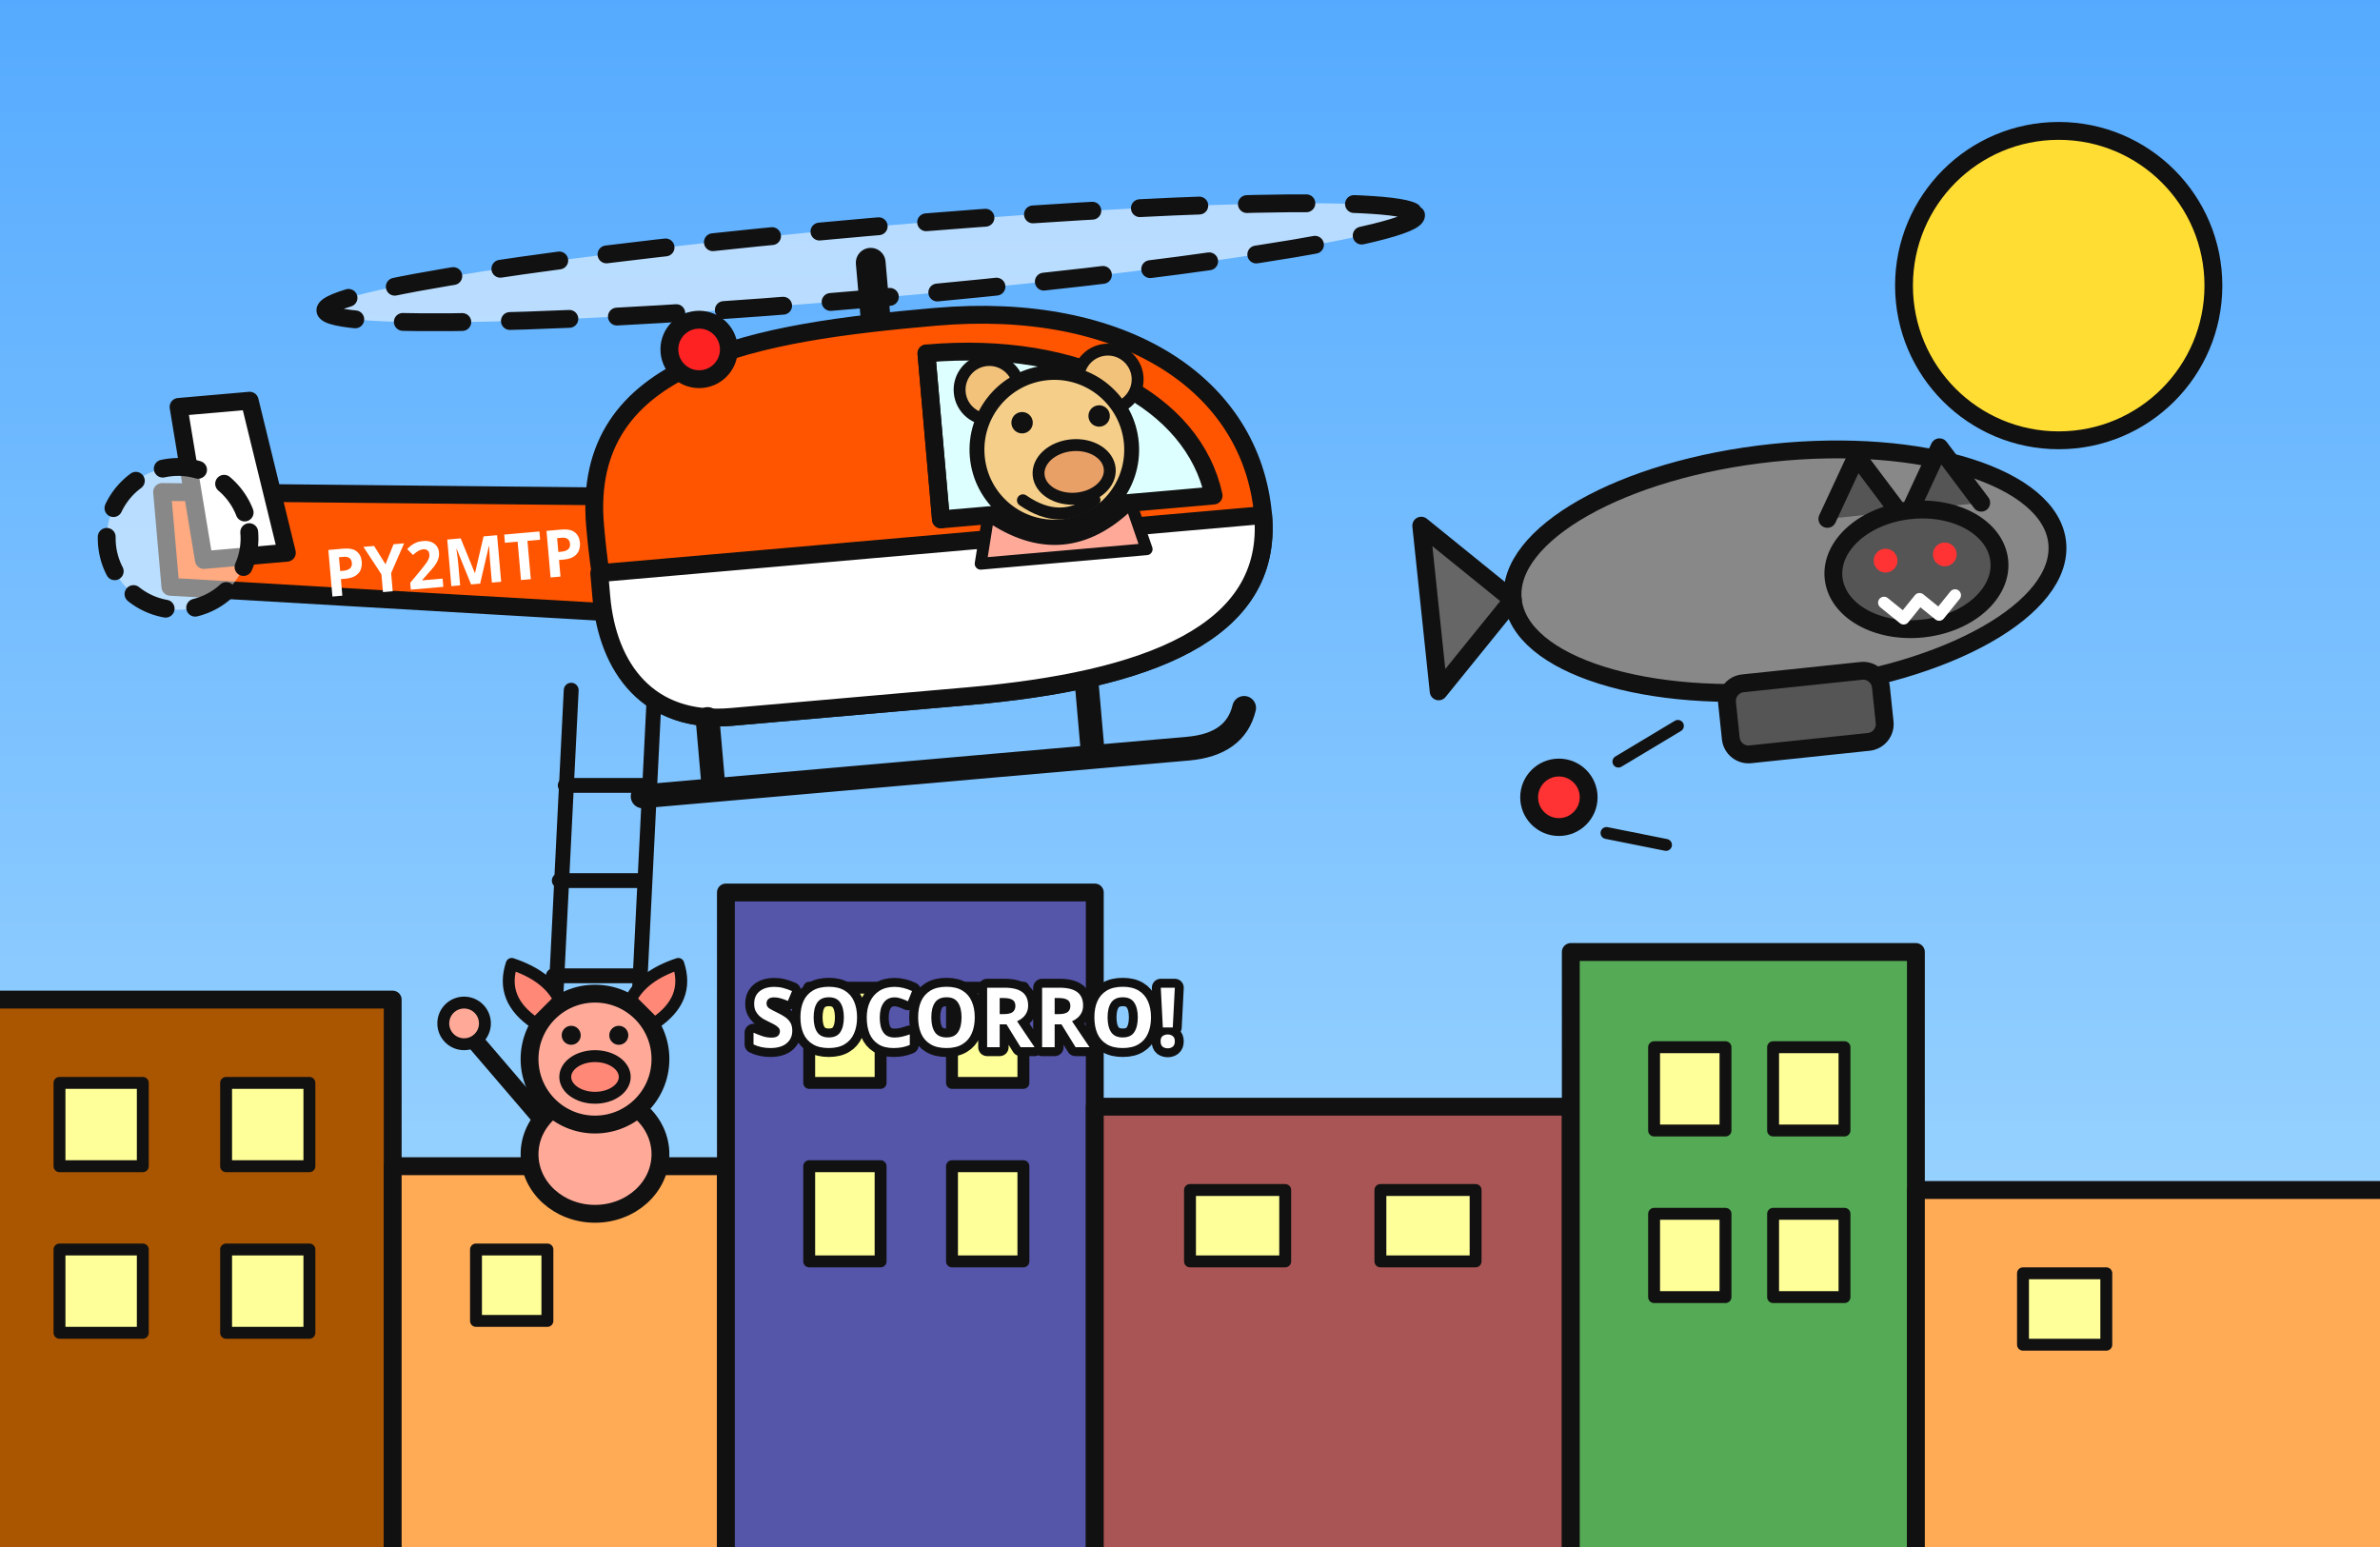
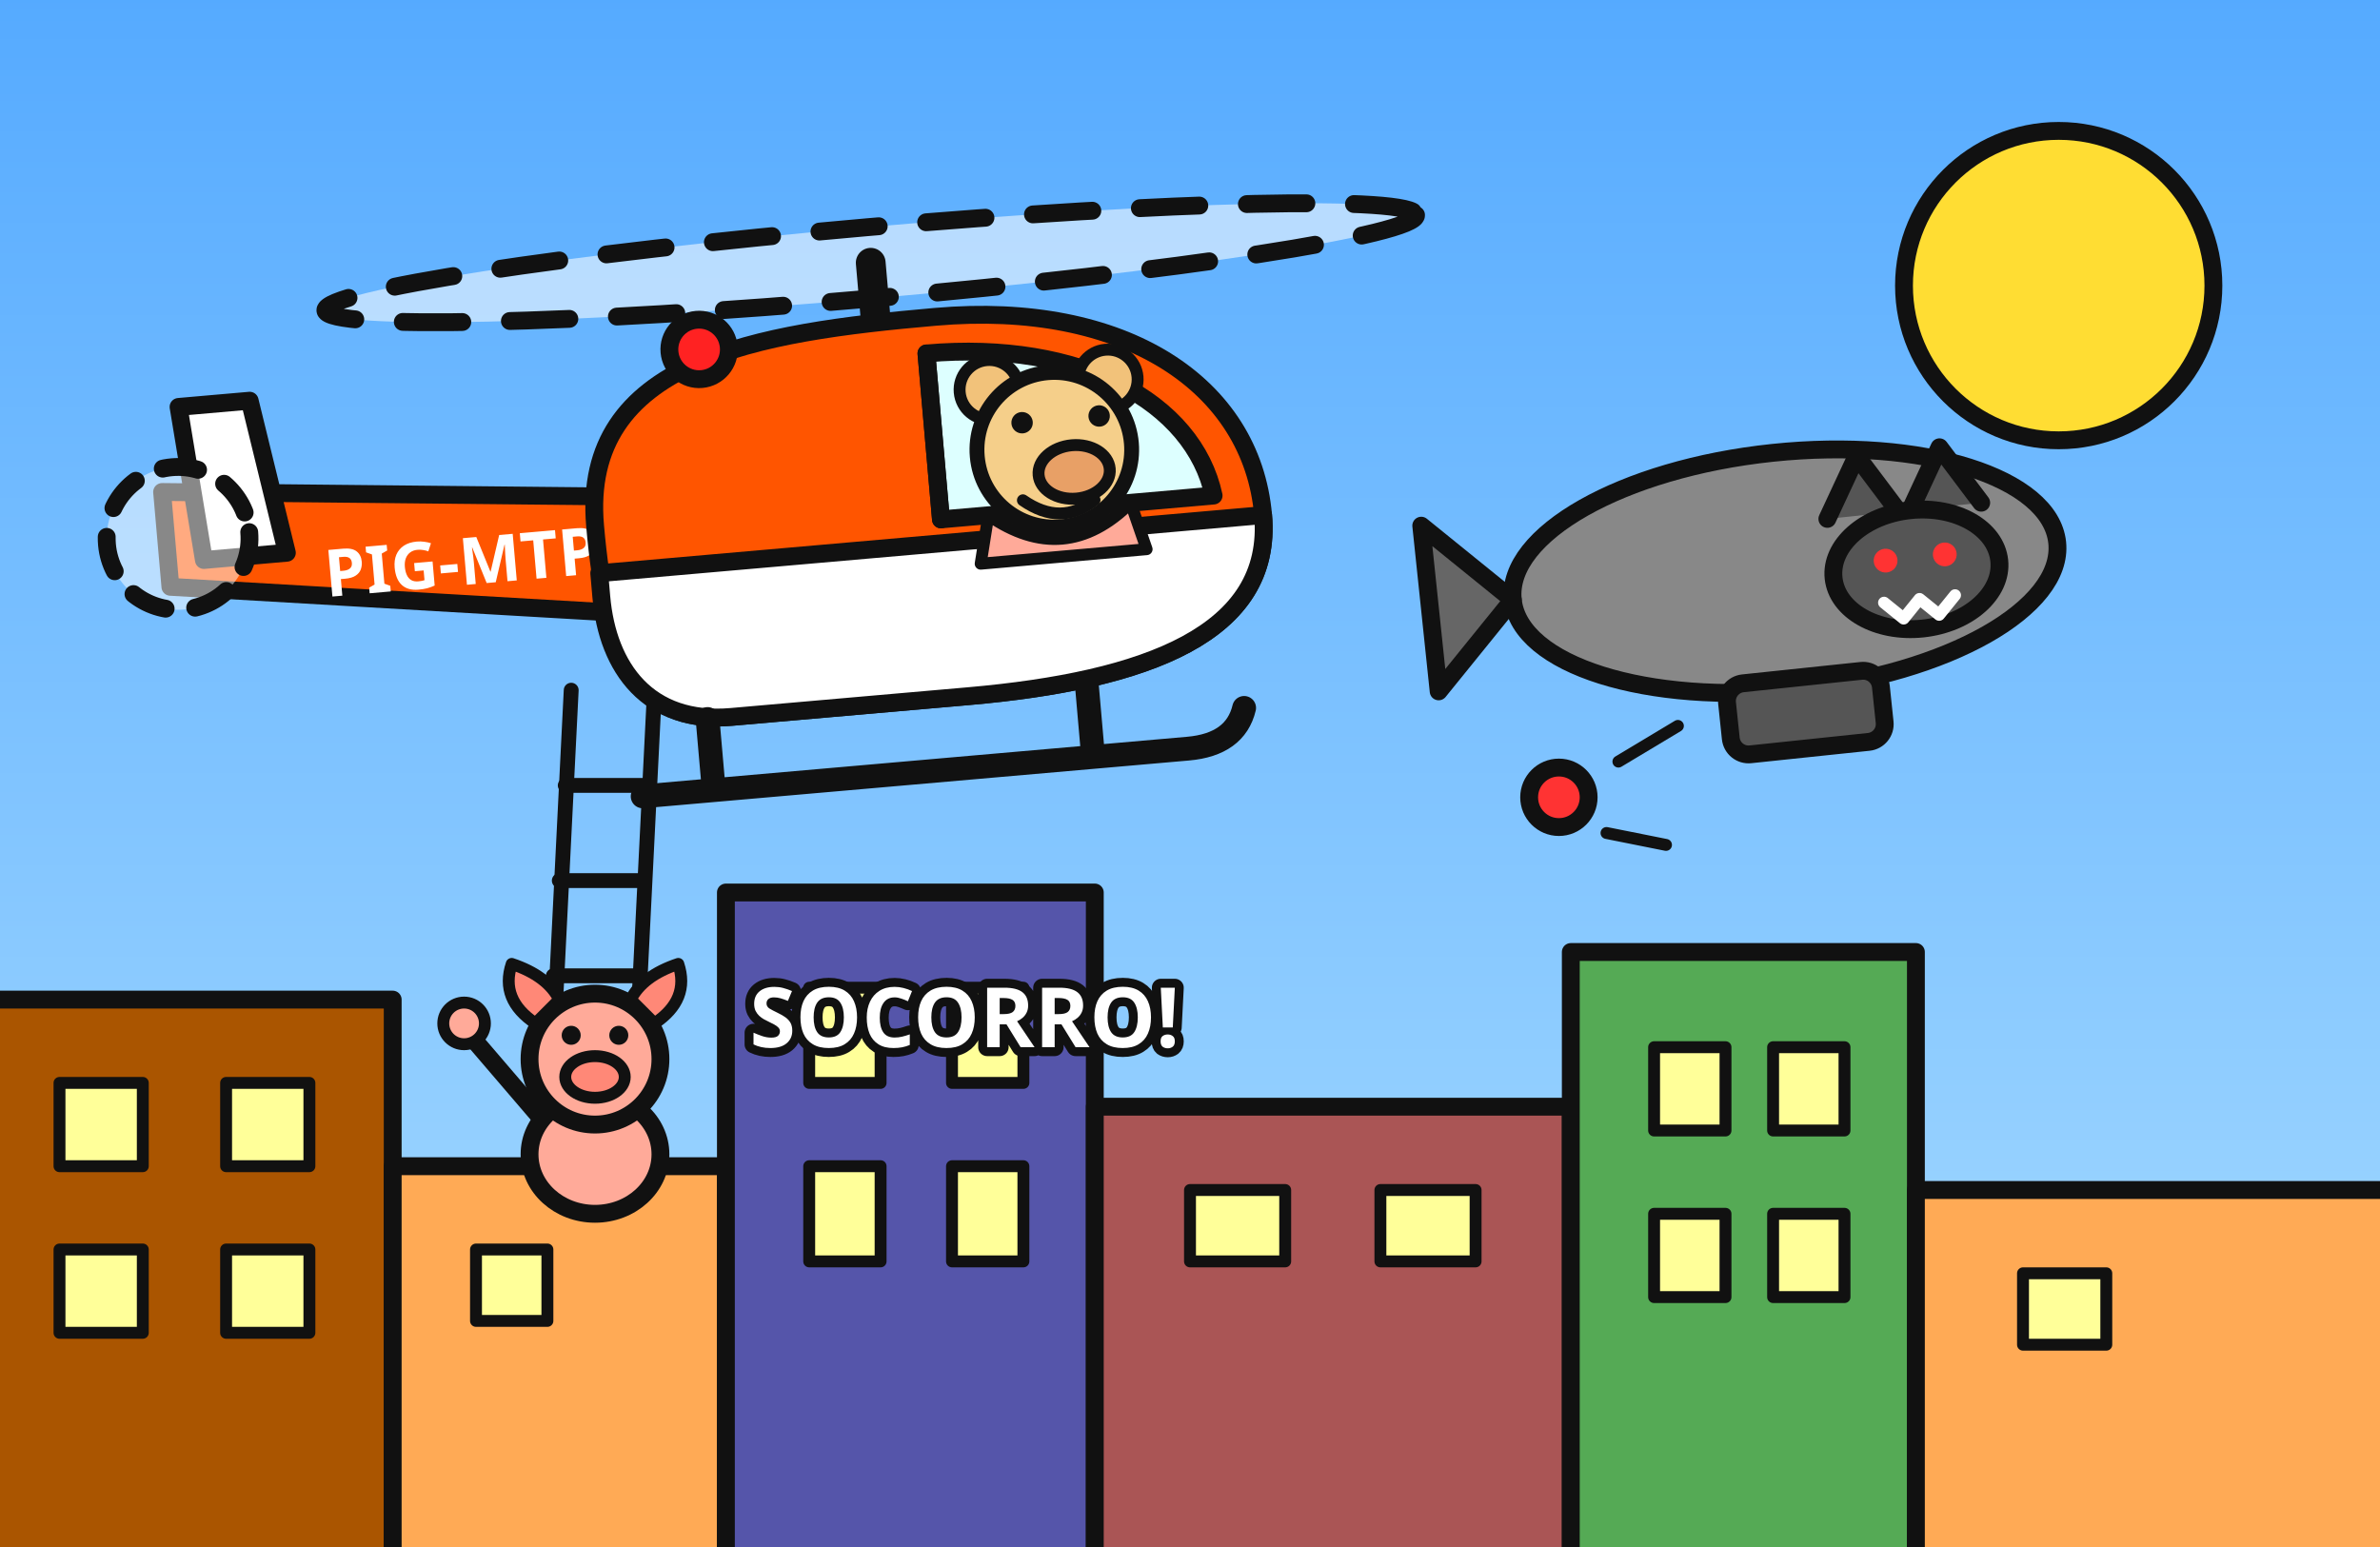
<svg xmlns="http://www.w3.org/2000/svg" viewBox="0 0 400 260" role="img" aria-labelledby="t">
  <defs>
    <linearGradient id="sky" x1="0" y1="0" x2="0" y2="1">
      <stop offset="0" stop-color="#55aaff" />
      <stop offset="1" stop-color="#aaddff" />
    </linearGradient>
  </defs>
  <g stroke="#111" stroke-width="3" stroke-linejoin="round" stroke-linecap="round">
    <rect width="400" height="260" fill="url(#sky)" stroke="none" />
    <circle cx="346" cy="48" r="26" fill="#ffdd33" />
    <g transform="translate(300 96) rotate(-6)">
      <ellipse cx="0" cy="0" rx="46" ry="20" fill="#888" />
      <path d="M-46 0 l-14 -14 v28 z" fill="#666" />
      <rect x="-12" y="18" width="26" height="12" rx="3" fill="#555" />
      <path d="M8 -8 l6 -10 l6 10 M22 -8 l6 -10 l6 10" fill="#555" />
      <ellipse cx="22" cy="2" rx="14" ry="10" fill="#555" />
      <circle cx="17" cy="0" r="2" fill="#ff3333" stroke="none" />
      <circle cx="27" cy="0" r="2" fill="#ff3333" stroke="none" />
      <path d="M16 7 l3 3 l3 -3 l3 3 l3 -3" fill="none" stroke="#fff" stroke-width="2" />
    </g>
    <circle cx="262" cy="134" r="5" fill="#ff3333" />
    <path d="M272 128 l10 -6 M270 140 l10 2" fill="none" stroke-width="2" />
    <rect x="-4" y="168" width="70" height="96" fill="#aa5500" />
    <rect x="66" y="196" width="56" height="68" fill="#ffaa55" />
    <rect x="122" y="150" width="62" height="114" fill="#5555aa" />
    <rect x="184" y="186" width="80" height="78" fill="#aa5555" />
    <rect x="264" y="160" width="58" height="104" fill="#55aa55" />
    <rect x="322" y="200" width="82" height="64" fill="#ffaa55" />
    <g fill="#ffff99" stroke-width="2">
      <rect x="10" y="182" width="14" height="14" />
      <rect x="38" y="182" width="14" height="14" />
      <rect x="10" y="210" width="14" height="14" />
      <rect x="38" y="210" width="14" height="14" />
      <rect x="136" y="166" width="12" height="16" />
      <rect x="160" y="166" width="12" height="16" />
      <rect x="136" y="196" width="12" height="16" />
      <rect x="160" y="196" width="12" height="16" />
      <rect x="278" y="176" width="12" height="14" />
      <rect x="298" y="176" width="12" height="14" />
      <rect x="278" y="204" width="12" height="14" />
      <rect x="298" y="204" width="12" height="14" />
      <rect x="80" y="210" width="12" height="12" />
      <rect x="200" y="200" width="16" height="12" />
      <rect x="232" y="200" width="16" height="12" />
      <rect x="340" y="214" width="14" height="12" />
    </g>
    <g stroke-width="2.5">
      <path d="M96 116 L92 196 M110 116 L106 196" fill="none" />
      <path d="M95 132 h14 M94 148 h14 M93 164 h14 M93 180 h14" fill="none" />
    </g>
    <g transform="translate(100 186)">
      <ellipse cx="0" cy="8" rx="11" ry="10" fill="#ffaa99" />
      <circle cx="0" cy="-8" r="11" fill="#ffaa99" />
      <path d="M-10 -14 q-6 -4 -4 -10 q6 2 8 6 z M10 -14 q6 -4 4 -10 q-6 2 -8 6 z" fill="#ff8877" stroke-width="2" />
      <ellipse cx="0" cy="-5" rx="5" ry="3.5" fill="#ff8877" stroke-width="2" />
      <circle cx="-4" cy="-12" r="1.6" fill="#111" stroke="none" />
      <circle cx="4" cy="-12" r="1.6" fill="#111" stroke="none" />
      <path d="M-9 2 l-12 -14" fill="none" />
      <circle cx="-22" cy="-14" r="3.5" fill="#ffaa99" stroke-width="2" />
    </g>
    <text x="126" y="176" font-family="Arial Black, Impact, sans-serif" font-weight="900" font-size="14" fill="#fff" stroke="#111" stroke-width="3" paint-order="stroke">SOCORRO!</text>
    <g transform="translate(150 86) rotate(-5)">
      <ellipse cx="0" cy="-42" rx="92" ry="6" fill="#fff" fill-opacity="0.55" stroke-dasharray="10 8" />
      <path d="M0 -42 v14" fill="none" stroke-width="5" />
      <path d="M-40 -6 L-122 -14 L-122 2 L-40 14 z" fill="#ff5500" />
      <path d="M-118 -28 l12 0 l4 26 l-14 0 z" fill="#fff" />
      <circle cx="-120" cy="-6" r="12" fill="#fff" fill-opacity="0.5" stroke-dasharray="6 5" />
-       <text x="-96" y="6" font-family="Arial Black, Impact, sans-serif" font-weight="900" font-size="11" fill="#fff" stroke="none">PY2MTP</text>
+       <text x="-96" y="6" font-family="Arial Black, Impact, sans-serif" font-weight="900" font-size="11" fill="#fff" stroke="none">PIG-MTP</text>
      <path d="M-50 -2 C-50 -30 -20 -32 10 -32 C42 -32 62 -16 62 6 C62 26 40 32 10 32 L-30 32 C-46 32 -50 20 -50 -2 z" fill="#ff5500" />
      <path d="M-50 10 C-50 22 -44 32 -30 32 L10 32 C40 32 62 26 62 6 L-50 6 z" fill="#fff" />
      <path d="M8 -26 C34 -26 52 -14 54 2 L8 2 z" fill="#ddffff" />
      <g transform="translate(28 -6)">
        <circle cx="-10" cy="-13" r="5" fill="#f2c27a" stroke-width="2" />
        <circle cx="10" cy="-13" r="5" fill="#f2c27a" stroke-width="2" />
        <circle cx="0" cy="-2" r="13" fill="#f5cf8a" stroke-width="2.5" />
        <ellipse cx="3" cy="2" rx="6" ry="4.5" fill="#e8a066" stroke-width="2" />
        <circle cx="-5" cy="-7" r="1.8" fill="#111" stroke="none" />
        <circle cx="8" cy="-7" r="1.8" fill="#111" stroke="none" />
        <path d="M-6 6 q6 5 12 1" fill="none" stroke-width="2" />
        <path d="M-12 8 q12 10 24 0 l2 8 h-28 z" fill="#ffaa99" stroke-width="2" />
      </g>
      <path d="M8 -26 L8 2" fill="none" />
      <path d="M-34 32 v12 M30 32 v12 M-46 44 h92 q8 0 10 -6" fill="none" stroke-width="4" />
      <circle cx="-30" cy="-30" r="5" fill="#ff2222" />
    </g>
  </g>
</svg>
